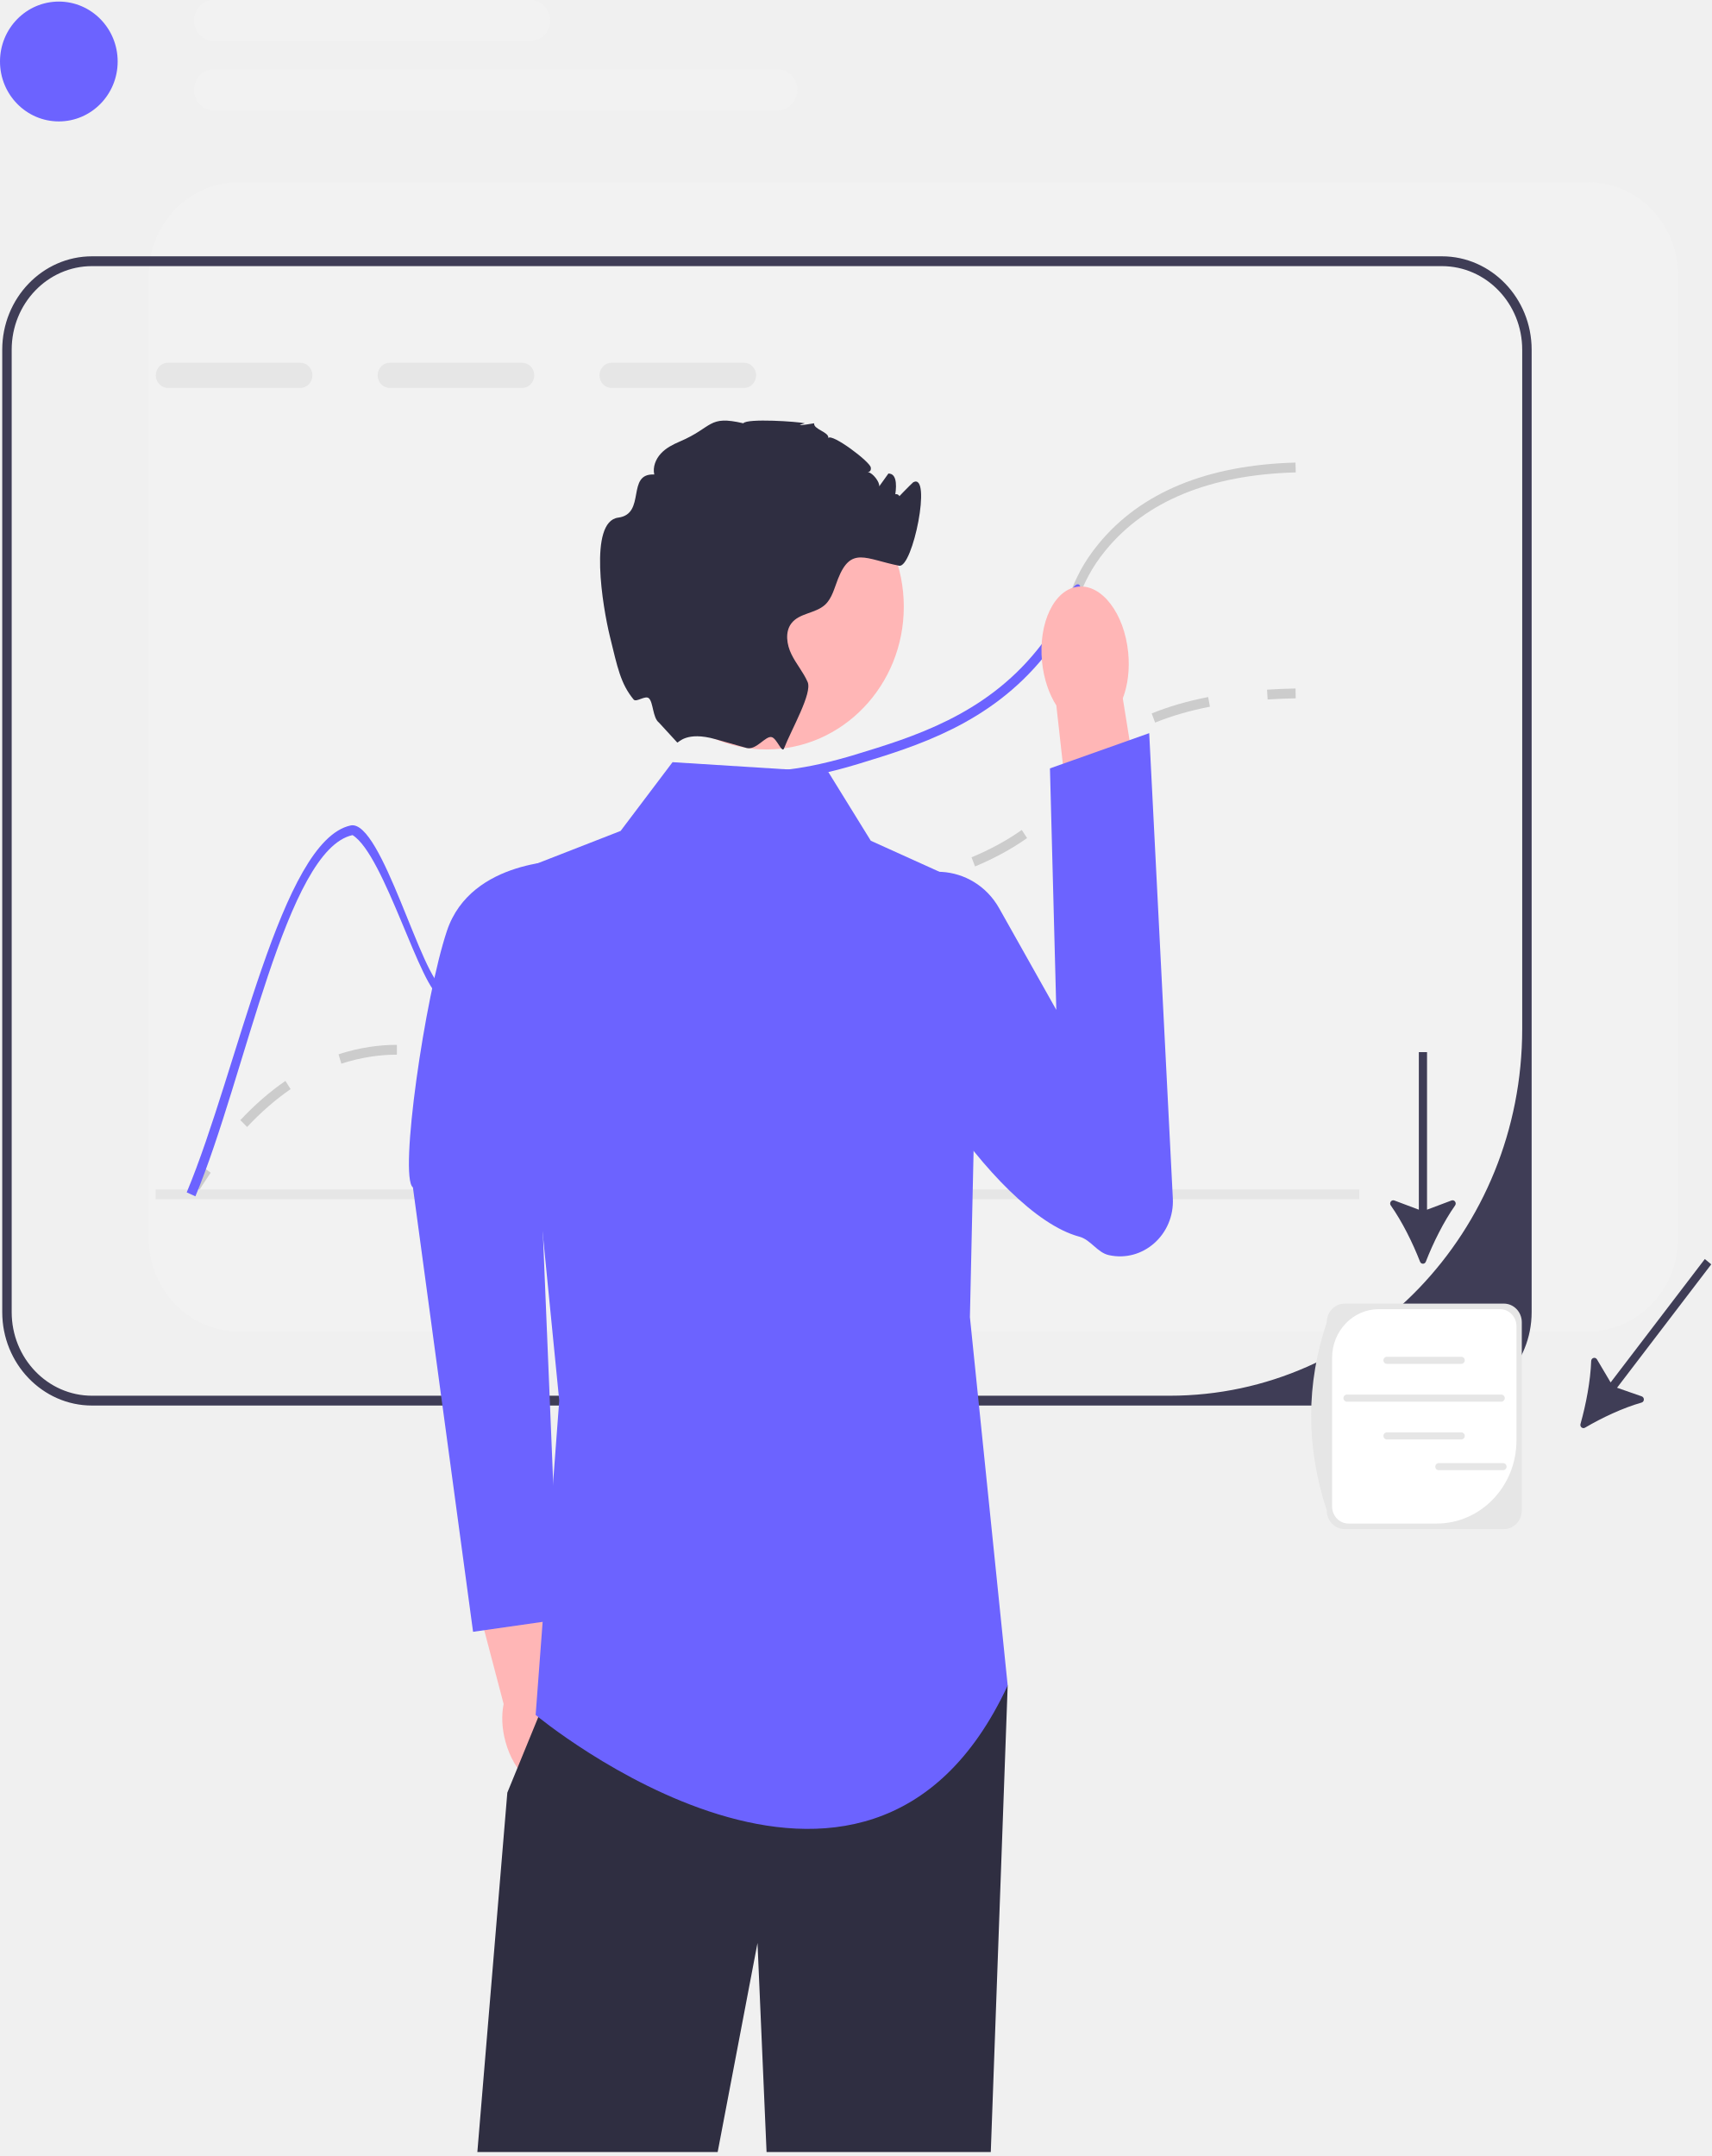
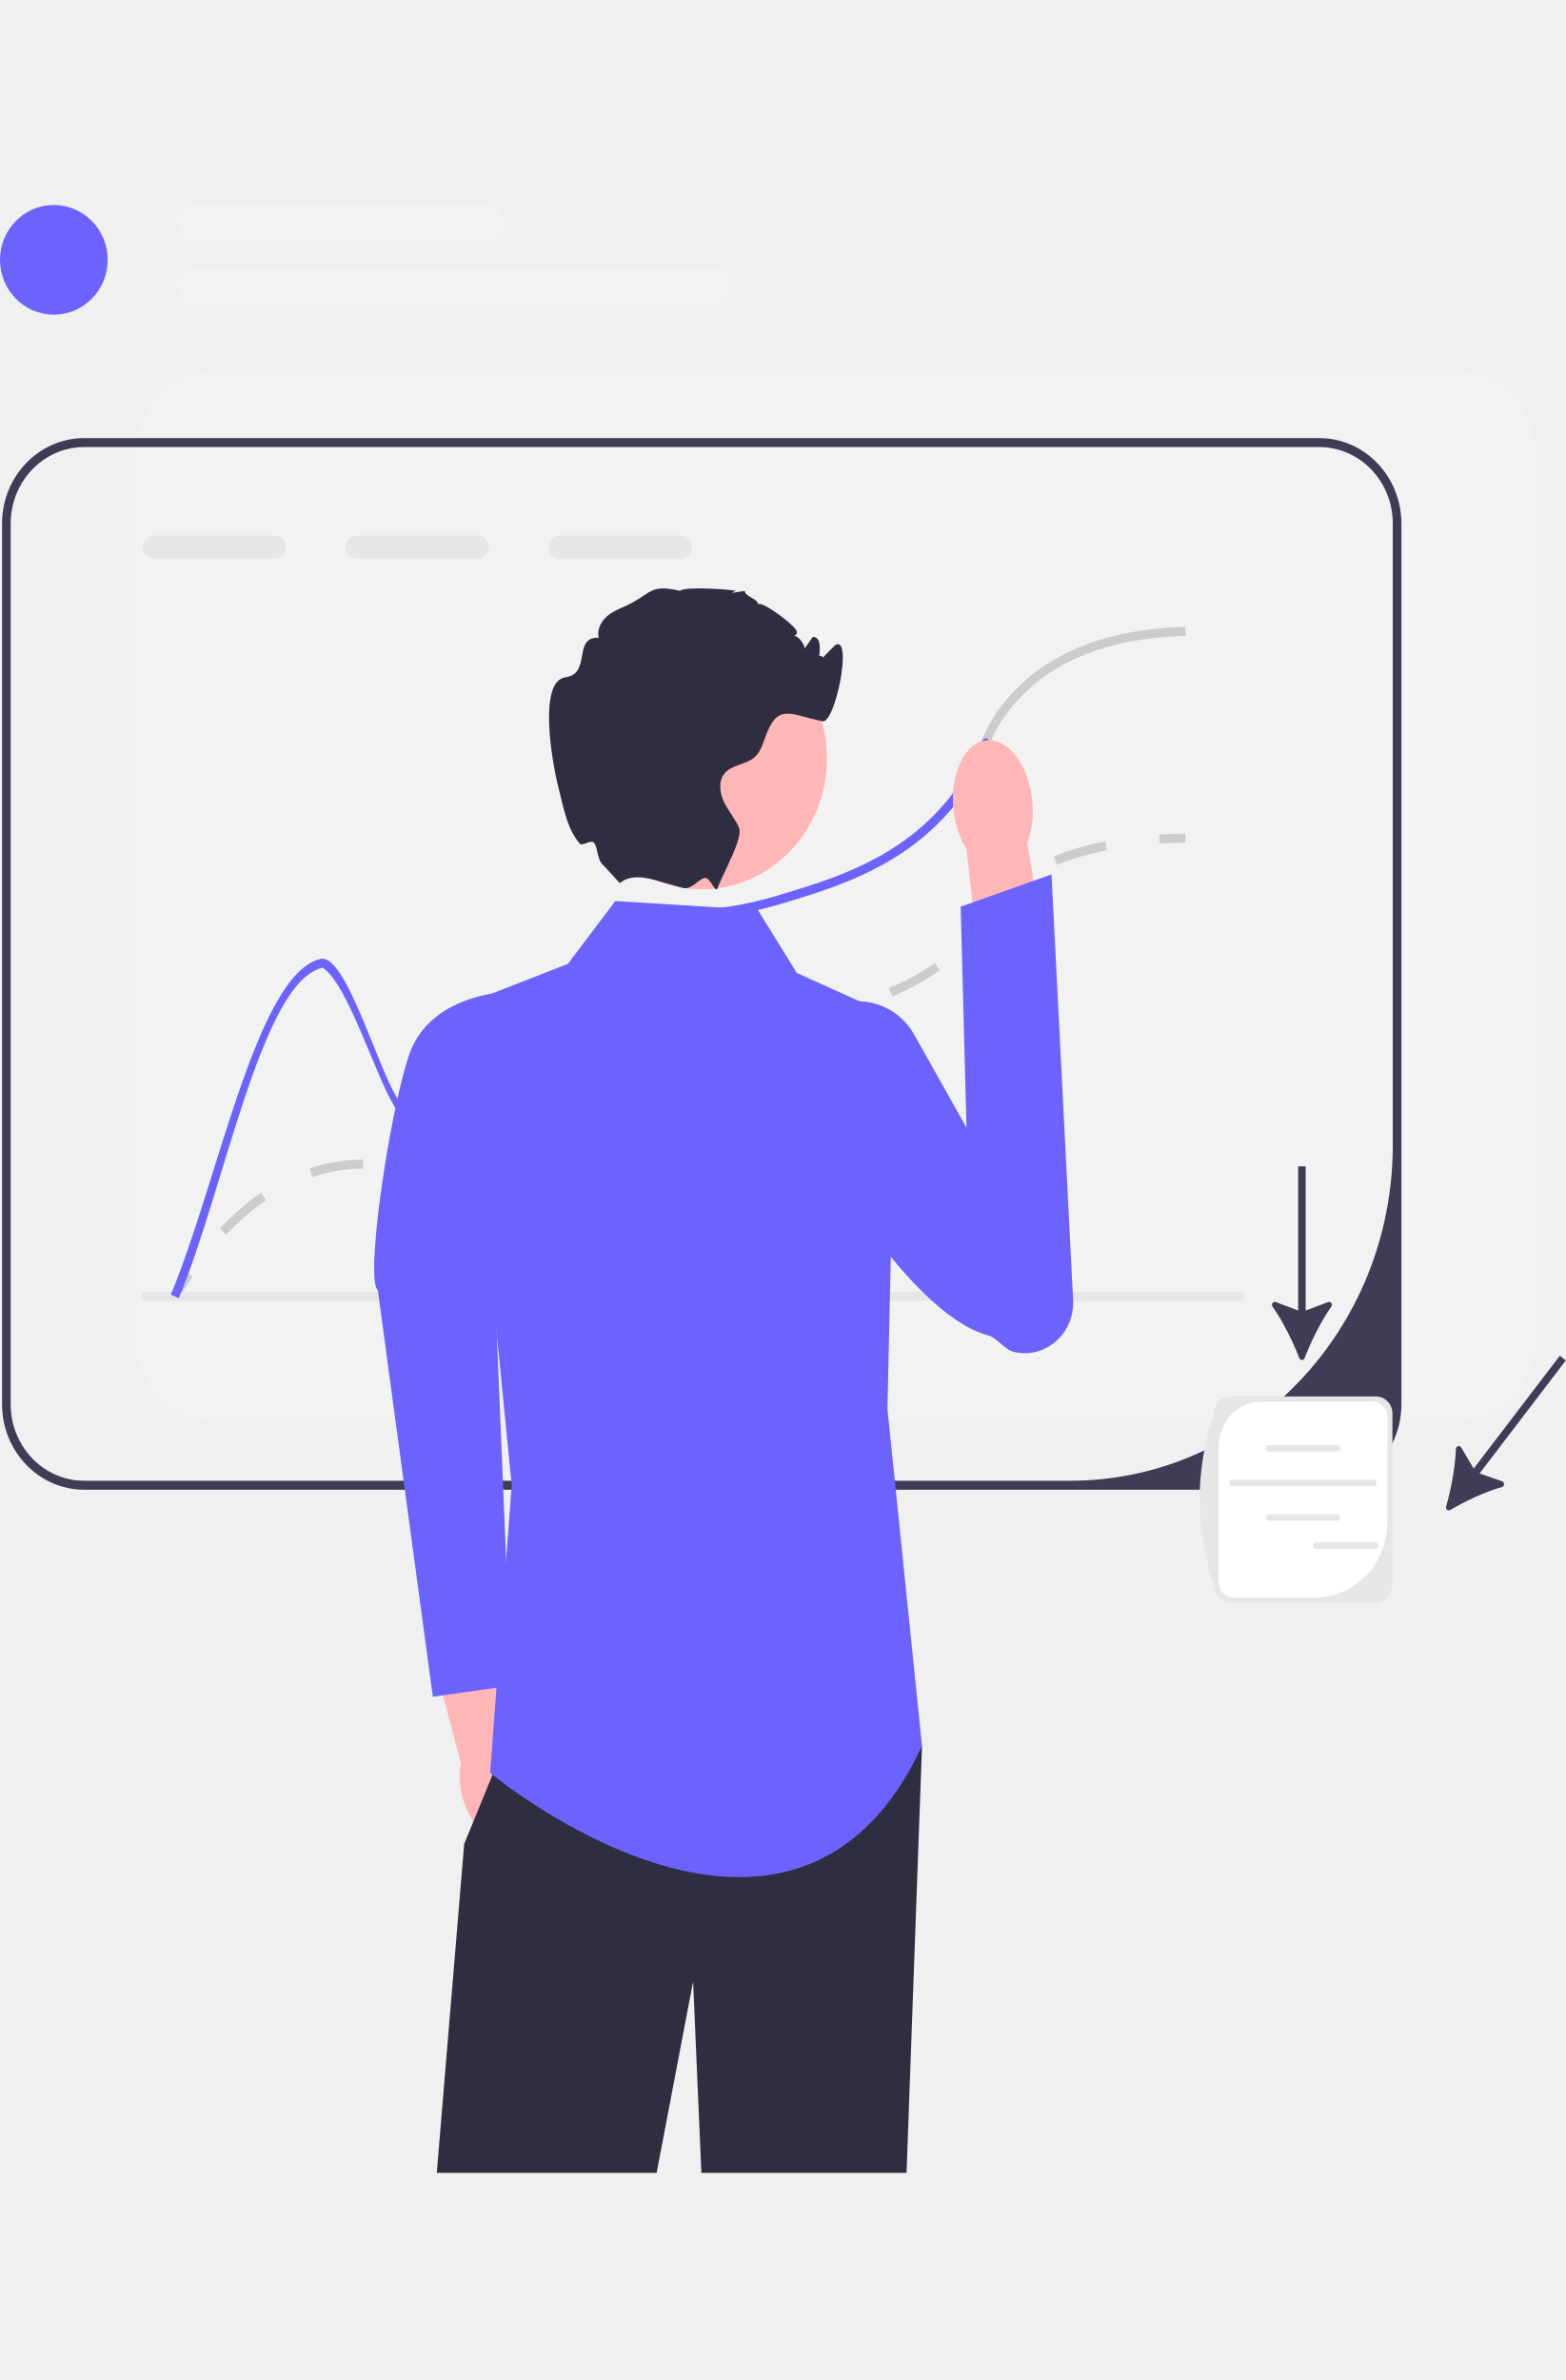
- <svg xmlns="http://www.w3.org/2000/svg" width="200" height="252" viewBox="0 0 200 252" fill="none">
+ <svg xmlns="http://www.w3.org/2000/svg" width="100" height="152" viewBox="0 0 200 252" fill="none">
  <g clip-path="url(#clip0_684_872)">
    <path d="M185.632 21.294H27.871C22.084 21.294 17.378 26.19 17.378 32.212V144.701C17.378 150.723 22.084 155.619 27.871 155.619H185.632C191.419 155.619 196.125 150.723 196.125 144.701V32.212C196.125 26.19 191.419 21.294 185.632 21.294Z" fill="#F2F2F2" />
    <path d="M168.516 29.958H10.755C4.968 29.958 0.262 34.855 0.262 40.876V153.366C0.262 159.387 4.968 164.284 10.755 164.284H168.516C174.303 164.284 179.009 159.387 179.009 153.366V40.876C179.009 34.855 174.303 29.958 168.516 29.958ZM177.906 120.257C177.906 143.938 159.456 163.136 136.697 163.136H10.755C5.57 163.136 1.366 158.762 1.366 153.366V40.876C1.366 35.48 5.569 31.106 10.755 31.106H168.516C173.702 31.106 177.906 35.48 177.906 40.876V120.257Z" fill="#3F3D56" />
    <path d="M22.797 139.906L21.863 139.294C22.47 138.291 23.096 137.318 23.724 136.403L24.622 137.07C24.006 137.967 23.392 138.921 22.797 139.906Z" fill="#CCCCCC" />
    <path d="M28.88 131.724L28.091 130.923C29.774 129.127 31.546 127.586 33.357 126.342L33.965 127.3C32.22 128.499 30.509 129.988 28.88 131.724ZM56.407 124.478C55.09 124.478 53.889 124.302 52.991 124.149L53.169 123.016C54.079 123.171 55.176 123.329 56.407 123.329C57.494 123.329 58.563 123.205 59.674 122.949L59.912 124.071C58.722 124.344 57.575 124.478 56.407 124.478ZM39.897 124.326L39.565 123.231C40.751 122.842 41.978 122.55 43.215 122.364C44.276 122.204 45.291 122.126 46.317 122.126H46.385V123.275H46.317C45.345 123.275 44.382 123.348 43.373 123.5C42.195 123.678 41.026 123.955 39.897 124.326ZM66.197 121.008L65.492 120.125C67.014 118.809 68.106 117.218 69.261 115.533L69.722 114.863L70.617 115.534L70.159 116.2C68.961 117.947 67.829 119.597 66.197 121.008ZM75.046 110.481L74.367 109.576C75.854 108.368 77.534 107.39 79.503 106.584C79.839 106.447 80.159 106.325 80.467 106.216L80.823 107.302C80.531 107.406 80.226 107.522 79.907 107.653C78.038 108.417 76.448 109.342 75.046 110.481ZM88.366 106.493C87.995 106.493 87.643 106.49 87.304 106.486L87.317 105.338C87.663 105.342 88.024 105.343 88.406 105.345C89.704 105.345 91.513 105.307 93.993 105.008L94.121 106.148C91.558 106.457 89.721 106.489 88.366 106.493ZM100.832 104.99L100.614 103.865C102.595 103.448 104.901 102.951 107.183 102.338L107.459 103.45C105.151 104.07 102.828 104.57 100.832 104.99ZM113.959 101.274L113.546 100.209C115.758 99.281 117.679 98.234 119.419 97.009L120.037 97.959C118.233 99.231 116.244 100.315 113.959 101.274ZM125.107 93.07L124.211 92.399C124.519 91.954 124.785 91.521 125.043 91.102C125.802 89.864 126.588 88.584 128.459 87.012L128.59 86.903L129.274 87.804L129.152 87.905C127.421 89.359 126.718 90.506 125.973 91.719C125.707 92.152 125.433 92.599 125.107 93.07ZM135.005 84.459L134.603 83.39C136.569 82.588 138.79 81.943 141.204 81.471L141.408 82.6C139.062 83.058 136.908 83.683 135.005 84.459Z" fill="#CCCCCC" />
    <path d="M148.152 81.757L148.083 80.611C149.155 80.541 150.276 80.495 151.415 80.474L151.435 81.622C150.312 81.643 149.208 81.688 148.152 81.757Z" fill="#CCCCCC" />
    <path d="M35.1 42.398H19.62C18.842 42.398 18.207 43.059 18.207 43.868C18.207 44.683 18.842 45.343 19.62 45.343H35.1C35.878 45.343 36.513 44.683 36.513 43.868C36.513 43.059 35.878 42.398 35.1 42.398Z" fill="#E6E6E6" />
    <path d="M61.03 42.398H45.549C44.771 42.398 44.137 43.059 44.137 43.868C44.137 44.683 44.771 45.343 45.549 45.343H61.03C61.807 45.343 62.442 44.683 62.442 43.868C62.442 43.059 61.807 42.398 61.03 42.398Z" fill="#E6E6E6" />
    <path d="M86.959 42.398H71.478C70.701 42.398 70.066 43.059 70.066 43.868C70.066 44.683 70.701 45.343 71.478 45.343H86.959C87.737 45.343 88.371 44.683 88.371 43.868C88.371 43.059 87.737 42.398 86.959 42.398Z" fill="#E6E6E6" />
    <path d="M158.873 139.026H18.192V140.174H158.873V139.026Z" fill="#E6E6E6" />
    <path d="M151.441 55.216C141.428 55.486 133.958 58.551 129.225 64.315C127.476 66.45 126.764 68.132 126.014 69.912C125.269 71.668 124.508 73.476 122.737 75.836V73.884C123.835 72.208 124.425 70.807 125.004 69.447C125.788 67.587 126.533 65.83 128.386 63.574C133.329 57.547 141.075 54.349 151.408 54.068L151.441 55.216Z" fill="#CCCCCC" />
    <path d="M126.014 69.911C125.269 71.668 124.508 73.476 122.737 75.836C122.527 76.117 122.301 76.41 122.058 76.714C115.67 84.618 107.135 87.213 100.272 89.303C99.842 89.435 99.423 89.555 99.014 89.67C92.913 91.392 89.57 91.329 87.081 91.289C84.582 91.243 82.933 91.214 79.981 92.971C74.569 96.18 72.351 100.875 70.205 105.416C67.993 110.089 65.908 114.503 60.589 116.575C56.899 118.01 54.306 117.299 51.564 116.552C49.208 115.904 44.962 99.937 41.203 97.609C33.441 99.302 28.724 125.697 22.837 139.83L21.822 139.371C27.863 124.882 32.84 98.263 40.971 96.484C44.596 95.692 49.368 114.761 51.845 115.439C54.416 116.145 56.838 116.805 60.203 115.496C65.113 113.59 67.011 109.566 69.212 104.911C71.331 100.433 73.731 95.359 79.43 91.972C82.646 90.06 84.516 90.095 87.098 90.141C89.558 90.187 92.88 90.244 99.014 88.482C99.323 88.39 99.638 88.298 99.963 88.2C106.683 86.157 115.041 83.614 121.209 75.979C121.816 75.227 122.318 74.532 122.737 73.884C123.835 72.208 124.425 70.807 125.004 69.447C125.788 67.587 126.764 68.132 126.014 69.911Z" fill="#6C63FF" />
    <path d="M67.182 201.241C66.745 199.659 65.998 198.309 65.107 197.346L61.872 182.002L54.821 183.8L58.862 199.171C58.596 200.472 58.649 202.024 59.086 203.607C60.084 207.221 62.705 209.622 64.94 208.969C67.176 208.316 68.18 204.856 67.182 201.241Z" fill="#FFB6B6" />
    <path d="M66.207 100.588C66.207 100.588 55.071 100.351 52.24 108.788C49.663 116.468 46.607 137.568 48.259 138.787L55.289 190.73L65.314 189.297L62.741 126.973L66.207 100.588Z" fill="#6C63FF" />
    <path d="M117.772 197.004L115.797 251.538H89.591L88.532 227.101L83.876 251.538H55.79L59.293 209.53L62.912 200.696L65.361 194.708L117.772 197.004Z" fill="#2F2E41" />
    <path d="M96.808 90.233L78.602 89.085L72.533 97.121L59.293 102.287L65.361 163.71L62.603 200.449C62.603 200.449 101.221 232.595 117.772 197.004L113.358 153.951L114.462 104.01L101.773 98.269L96.808 90.233Z" fill="#6C63FF" />
    <path d="M131.856 76.261C132.054 78.251 131.803 80.123 131.226 81.623L134.258 100.459L125.602 101.698L123.458 82.458C122.598 81.112 121.985 79.333 121.787 77.343C121.336 72.796 123.224 68.869 126.005 68.57C128.785 68.271 131.405 71.715 131.856 76.261Z" fill="#FFB6B6" />
    <path d="M116.78 106.166C113.796 100.859 106.394 100.359 103.079 105.449C102.172 106.84 102.425 108.404 102.209 110.283C101.29 118.26 115.981 141.832 126.146 144.546C127.48 144.903 128.24 146.4 129.587 146.701C133.575 147.593 137.289 144.299 137.073 140.06L134.312 85.693L122.712 89.811L123.454 118.036L116.78 106.166Z" fill="#6C63FF" />
    <path d="M89.594 87.599C98.451 87.599 105.63 80.128 105.63 70.913C105.63 61.697 98.451 54.227 89.594 54.227C80.737 54.227 73.558 61.697 73.558 70.913C73.558 80.128 80.737 87.599 89.594 87.599Z" fill="#FFB6B6" />
    <path d="M104.531 58.66C104.393 58.695 106.642 56.414 106.738 56.364C108.945 55.216 106.677 66.439 105.083 66.123C101.16 65.348 99.467 63.809 97.944 67.65C97.519 68.718 97.254 69.923 96.427 70.686C95.29 71.725 93.404 71.639 92.477 72.879C91.732 73.878 91.947 75.348 92.499 76.473C93.05 77.604 93.889 78.562 94.391 79.716C94.954 81.013 92.554 85.141 91.638 87.46V87.466L91.633 87.479C91.389 88.088 90.811 86.335 90.201 86.16C89.47 85.951 88.394 87.746 87.23 87.42C87.225 87.42 87.219 87.414 87.214 87.414C86.105 87.093 84.869 86.748 83.644 86.404H83.639C80.191 85.428 79.319 86.829 79.153 86.788L77.013 84.458C76.278 83.901 76.361 82.105 75.843 81.622C75.42 81.227 74.364 82.139 74.052 81.76C72.526 79.9 72.175 78.039 71.275 74.366C70.453 71.008 68.749 60.956 72.252 60.503C75.556 60.072 73.14 55.285 76.467 55.463C76.268 54.59 76.638 53.655 77.239 53.012C77.835 52.363 78.629 51.961 79.429 51.617C83.374 49.941 82.717 48.5 86.877 49.476C87.291 48.873 93.299 49.275 94.049 49.476C94.104 49.487 92.19 49.964 95.153 49.476C95.042 50.182 96.918 50.492 96.808 51.198C97.221 50.618 101.668 53.947 101.773 54.642C101.911 55.509 100.653 55.067 101.491 55.199C101.988 55.279 102.837 56.33 102.755 56.852C103.113 56.347 103.472 55.847 103.836 55.342C103.902 55.348 103.963 55.359 104.029 55.371C105.706 55.704 103.784 61.409 103.853 59.63C103.979 56.364 106.203 58.276 104.531 58.66Z" fill="#2F2E41" />
    <path d="M165.967 147.471C166.091 147.788 166.517 147.788 166.641 147.471C167.502 145.261 168.729 142.787 170.063 140.896C170.276 140.593 169.982 140.188 169.642 140.316L166.783 141.392V122.974H165.825V141.393L162.965 140.316C162.625 140.188 162.331 140.593 162.545 140.896C163.879 142.787 165.105 145.261 165.967 147.471Z" fill="#3F3D56" />
    <path d="M184.719 166.436C184.627 166.764 184.961 167.04 185.247 166.872C187.242 165.699 189.682 164.555 191.857 163.937C192.205 163.838 192.216 163.331 191.874 163.211L188.991 162.204L200 147.78L199.25 147.16L188.241 161.584L186.645 158.89C186.455 158.57 185.983 158.697 185.969 159.072C185.884 161.416 185.365 164.148 184.719 166.436Z" fill="#3F3D56" />
    <path d="M175.764 178.728H157.16C156.005 178.728 155.065 177.75 155.065 176.548C152.606 169.067 152.654 161.737 155.065 154.549C155.065 153.347 156.005 152.369 157.16 152.369H175.764C176.919 152.369 177.859 153.347 177.859 154.549V176.548C177.859 177.75 176.919 178.728 175.764 178.728Z" fill="#E6E6E6" />
    <path d="M161.146 153.019C158.132 153.019 155.689 155.561 155.689 158.696V176.081C155.689 177.184 156.549 178.078 157.609 178.078H167.897C173.054 178.078 177.234 173.728 177.234 168.362V155.016C177.234 153.913 176.375 153.019 175.315 153.019H161.146Z" fill="white" />
    <path d="M170.795 159.412H162.085C161.865 159.412 161.686 159.226 161.686 158.997C161.686 158.769 161.865 158.583 162.085 158.583H170.795C171.014 158.583 171.193 158.769 171.193 158.997C171.193 159.226 171.014 159.412 170.795 159.412Z" fill="#E6E6E6" />
    <path d="M170.795 168.248H162.085C161.865 168.248 161.686 168.062 161.686 167.833C161.686 167.605 161.865 167.419 162.085 167.419H170.795C171.014 167.419 171.193 167.605 171.193 167.833C171.193 168.062 171.014 168.248 170.795 168.248Z" fill="#E6E6E6" />
    <path d="M175.468 163.833H157.411C157.191 163.833 157.012 163.647 157.012 163.418C157.012 163.19 157.191 163.004 157.411 163.004H175.468C175.688 163.004 175.867 163.19 175.867 163.418C175.867 163.647 175.688 163.833 175.468 163.833Z" fill="#E6E6E6" />
    <path d="M175.681 171.84H168.147C167.927 171.84 167.748 171.654 167.748 171.426C167.748 171.198 167.927 171.012 168.147 171.012H175.681C175.901 171.012 176.08 171.198 176.08 171.426C176.08 171.654 175.901 171.84 175.681 171.84Z" fill="#E6E6E6" />
    <path d="M6.876 14.192C10.673 14.192 13.752 11.056 13.752 7.188C13.752 3.32 10.673 0.184 6.876 0.184C3.078 0.184 0 3.32 0 7.188C0 11.056 3.078 14.192 6.876 14.192Z" fill="#6C63FF" />
    <path d="M61.996 4.792H24.986C23.717 4.792 22.684 3.717 22.684 2.396C22.684 1.075 23.717 0 24.986 0H61.996C63.266 0 64.299 1.075 64.299 2.396C64.299 3.717 63.266 4.792 61.996 4.792Z" fill="#F2F2F2" />
    <path d="M90.879 12.902H24.986C23.717 12.902 22.684 11.827 22.684 10.506C22.684 9.184 23.717 8.11 24.986 8.11H90.879C92.149 8.11 93.182 9.184 93.182 10.506C93.182 11.827 92.149 12.902 90.879 12.902Z" fill="#F2F2F2" />
  </g>
  <defs>
    <clipPath id="clip0_684_872">
      <rect width="200" height="251.538" fill="white" />
    </clipPath>
  </defs>
</svg>
